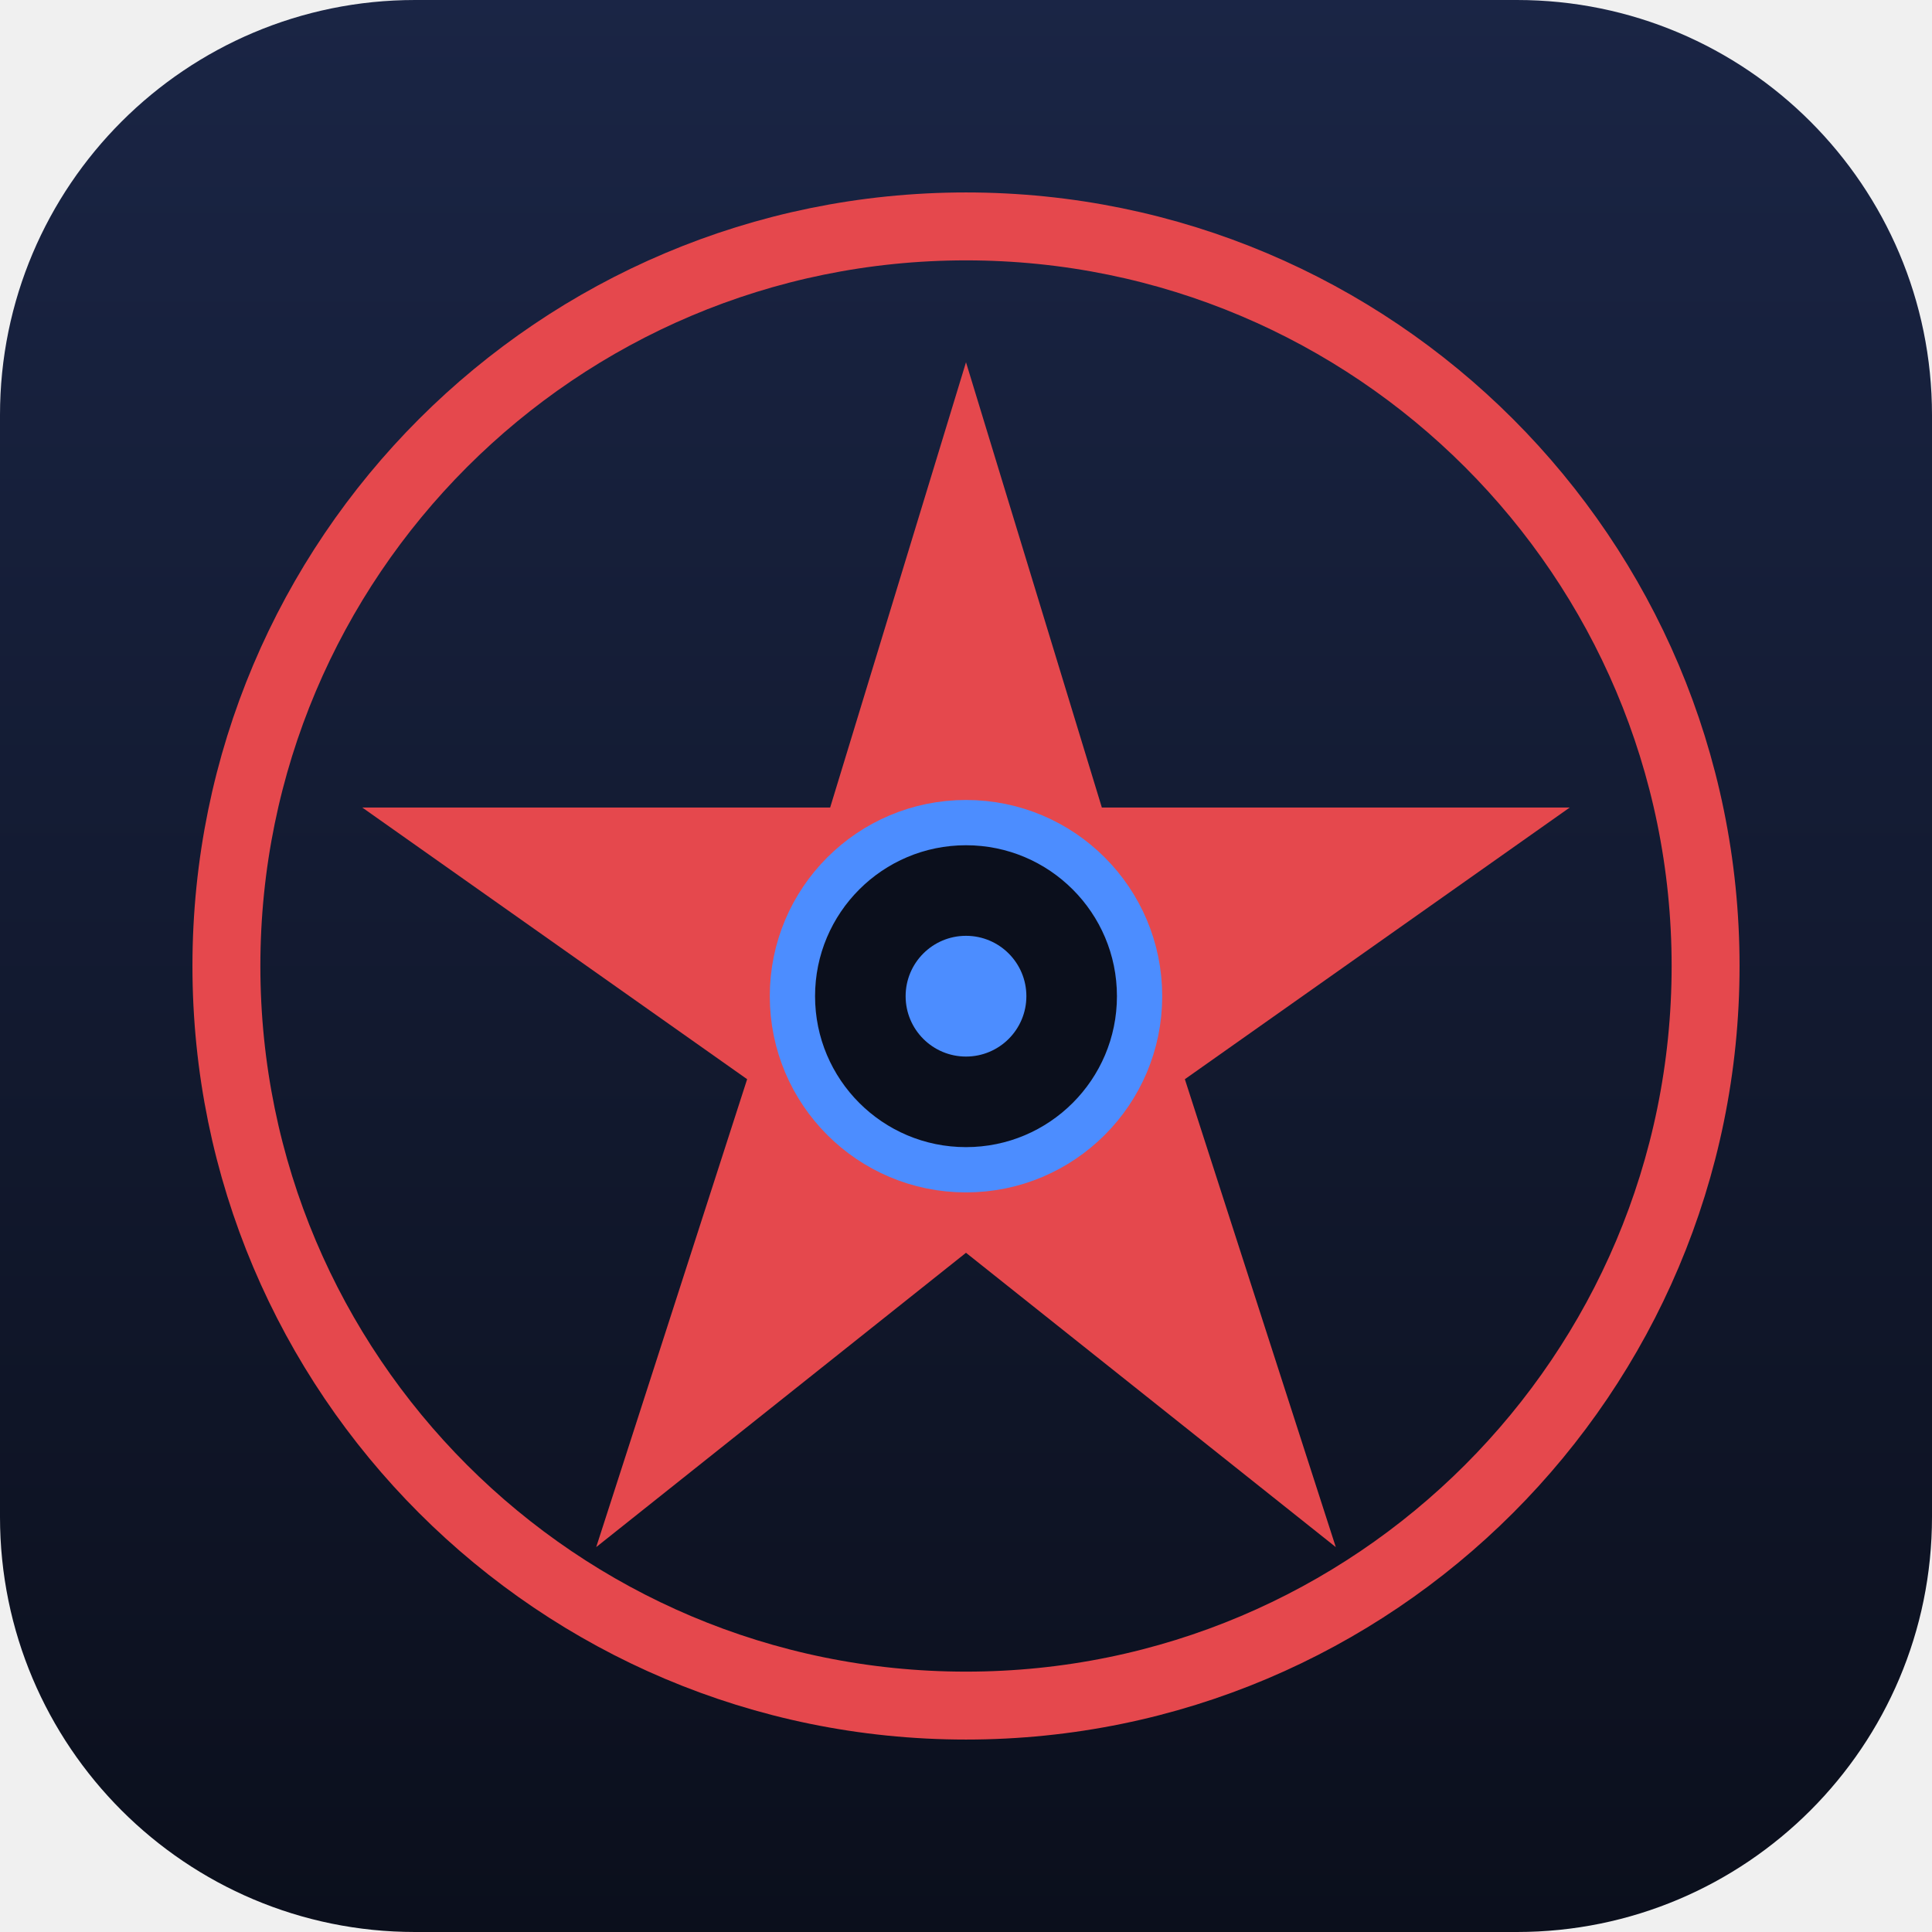
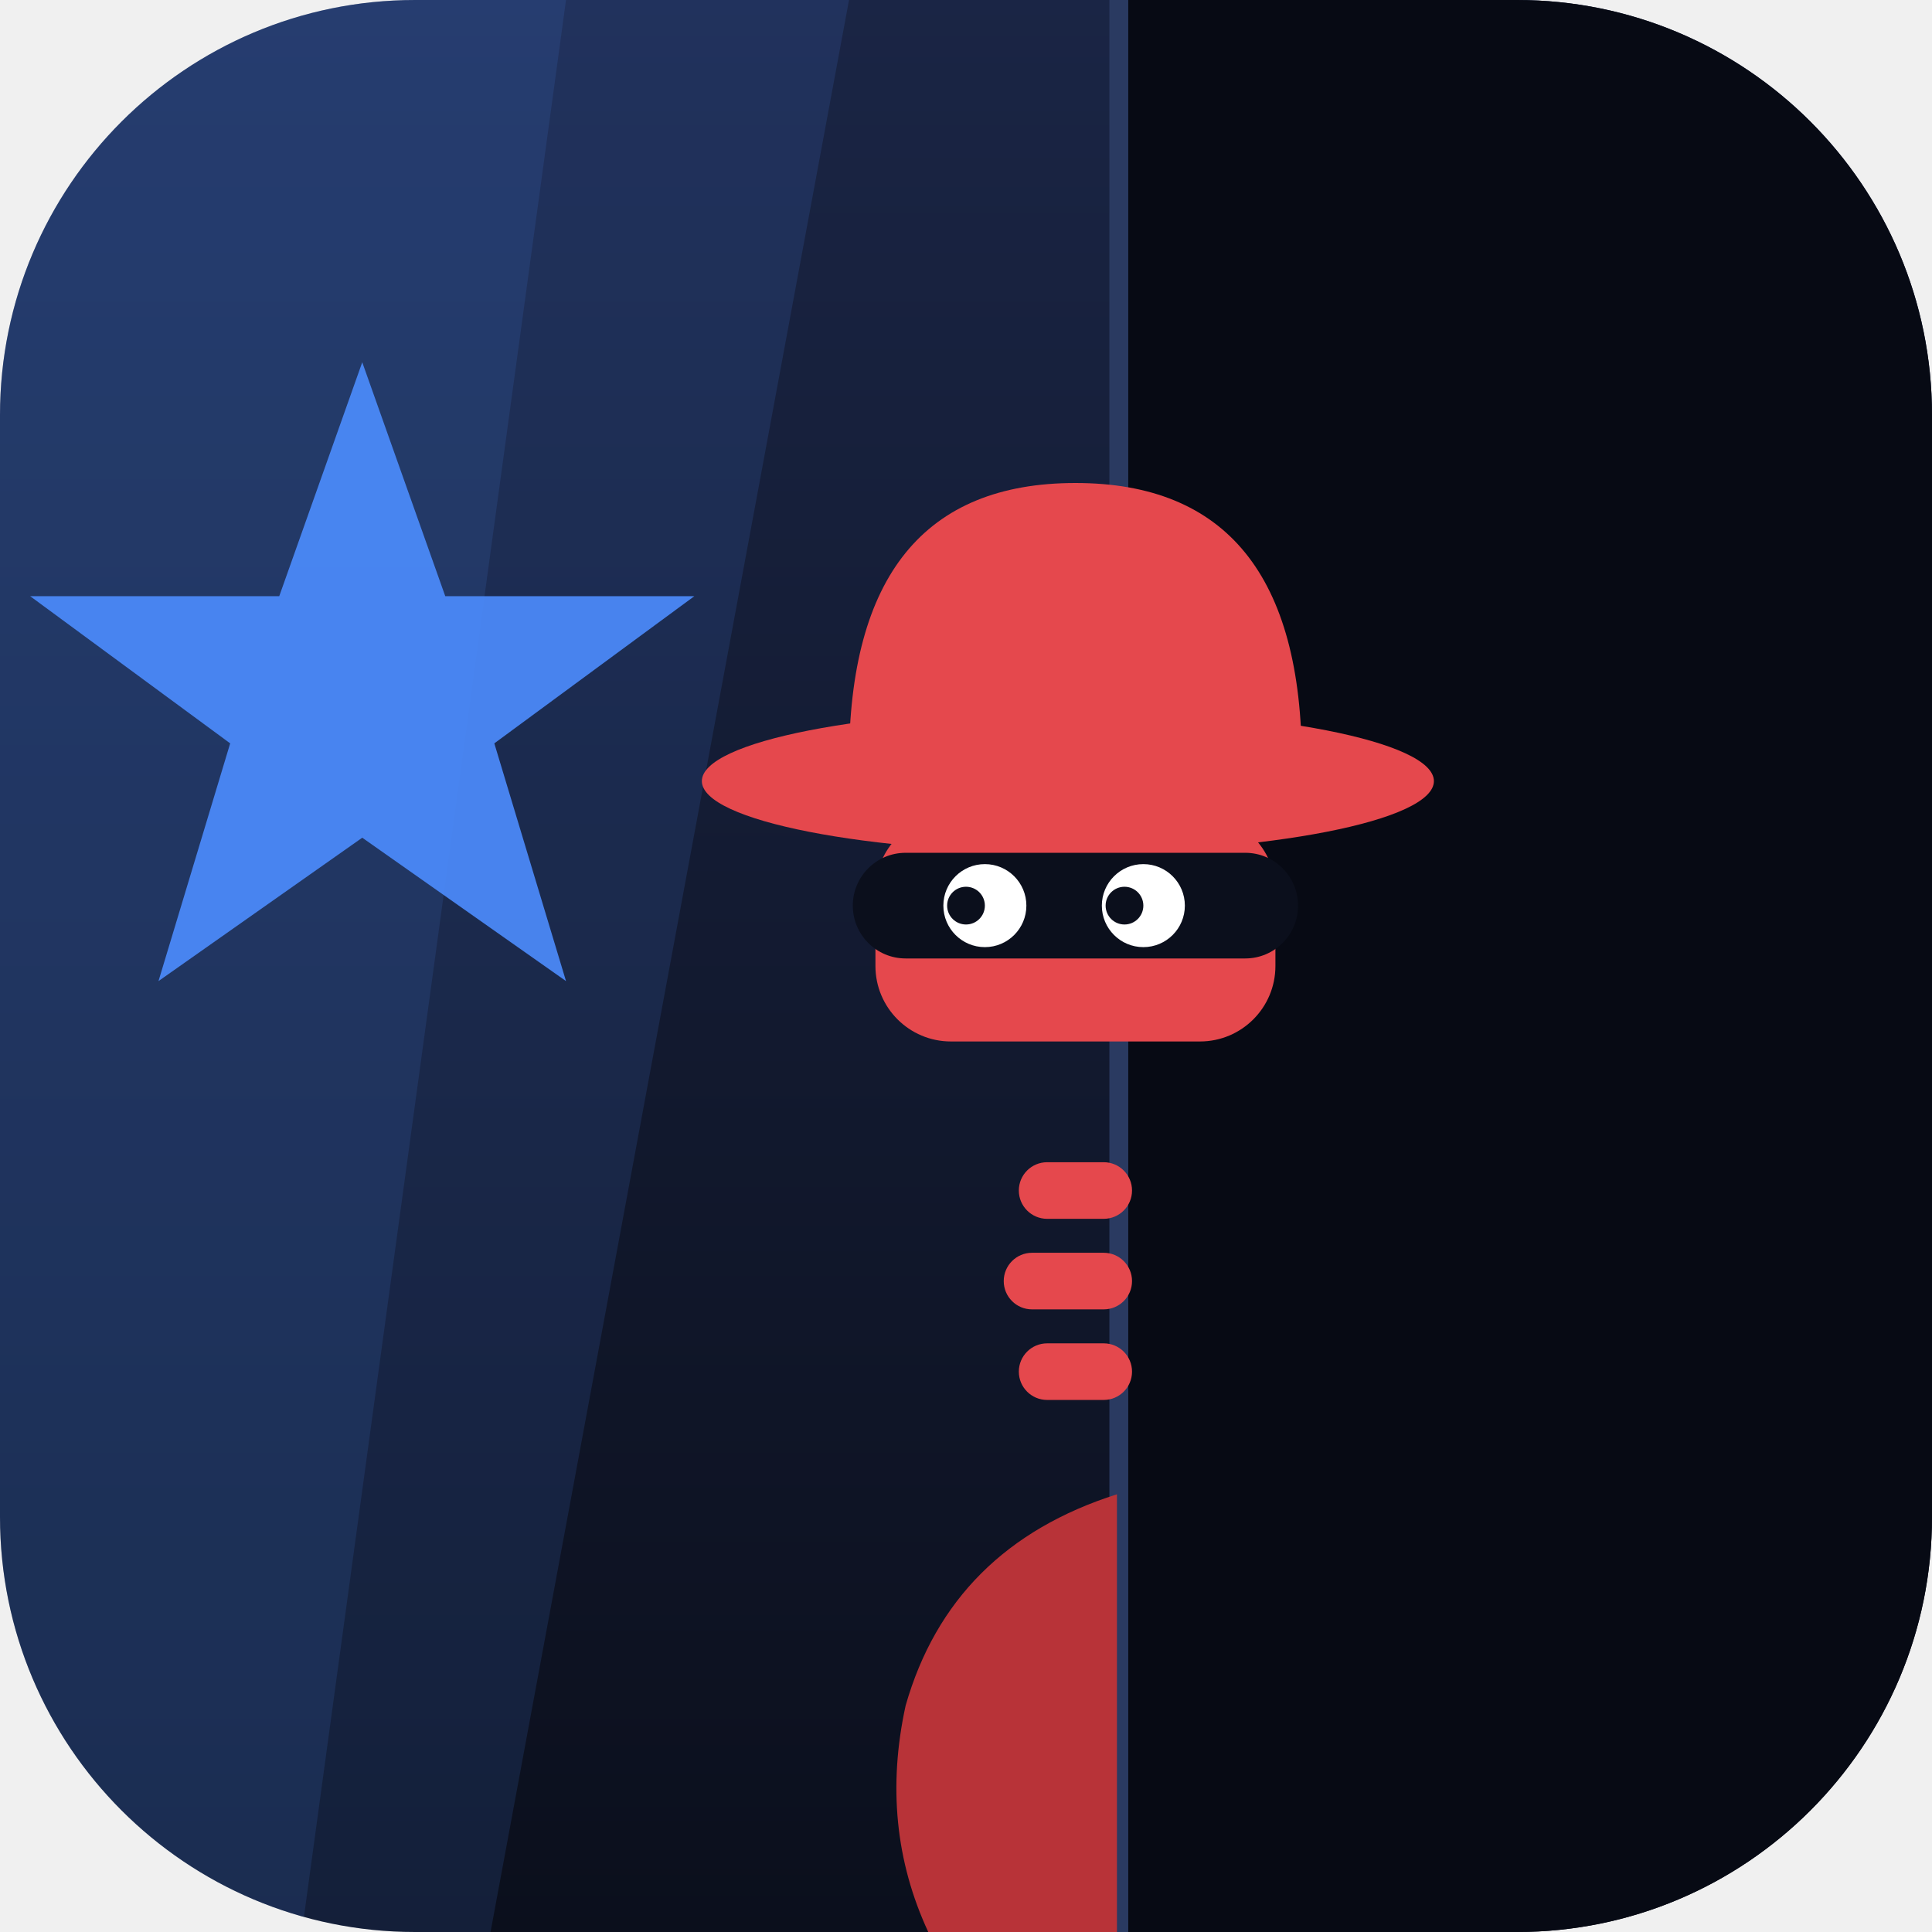
<svg xmlns="http://www.w3.org/2000/svg" viewBox="0 0 512 512">
  <defs>
    <linearGradient id="bg" x1="0" y1="0" x2="0" y2="1">
      <stop offset="0" stop-color="#1a2545" />
      <stop offset="1" stop-color="#0b0f1c" />
    </linearGradient>
+     <clipPath id="frame">
+       <rect width="512" height="512" rx="110" />
+     </clipPath>
  </defs>
-   <rect width="512" height="512" rx="110" fill="url(#bg)" />
-   <circle cx="256" cy="256" r="196" fill="none" stroke="#e5484d" stroke-width="18" />
-   <path d="M256 96 L292 214 L416 214 L314 286 L354 410 L256 332 L158 410 L198 286 L96 214 L220 214 Z" fill="#e5484d" />
-   <circle cx="256" cy="264" r="46" fill="#0b0f1c" />
-   <circle cx="256" cy="264" r="46" fill="none" stroke="#4c8dff" stroke-width="12" />
-   <circle cx="256" cy="264" r="16" fill="#4c8dff" />
+   <g clip-path="url(#frame)">
+     <rect width="512" height="512" fill="url(#bg)" />
+     <path d="M0 0 L225 0 L130 512 L0 512 Z" fill="#4c8dff" opacity="0.13" />
+     <path d="M0 0 L150 0 L80 512 L0 512 Z" fill="#4c8dff" opacity="0.12" />
+     <path d="M96 96 L118 158 L184 158 L131 197 L150 260 L96 222 L42 260 L61 197 L8 158 L74 158 Z" fill="#4c8dff" opacity="0.9" />
+     <rect x="296" y="0" width="216" height="512" fill="#070a14" />
+     <rect x="294" y="0" width="5" height="512" fill="#2a3a61" />
+     <path d="M225 202 Q225 128 285 128 Q345 128 345 202 Z" fill="#e5484d" />
+     <ellipse cx="283" cy="207" rx="97" ry="19" fill="#e5484d" />
+     <rect x="232" y="216" width="106" height="60" rx="20" fill="#e5484d" />
+     <rect x="226" y="226" width="118" height="28" rx="14" fill="#0b0f1c" />
+     <circle cx="261" cy="240" r="11" fill="#ffffff" />
+     <circle cx="303" cy="240" r="11" fill="#ffffff" />
+     <circle cx="256" cy="240" r="5" fill="#0b0f1c" />
+     <circle cx="298" cy="240" r="5" fill="#0b0f1c" />
+     <rect x="270" y="308" width="30" height="15" rx="7.5" fill="#e5484d" />
+     <rect x="266" y="332" width="34" height="15" rx="7.5" fill="#e5484d" />
+     <rect x="270" y="356" width="30" height="15" rx="7.5" fill="#e5484d" />
+     <path d="M296 512 L296 396 Q252 410 240 452 Q233 484 246 512 Z" fill="#b83338" />
+   </g>
</svg>
